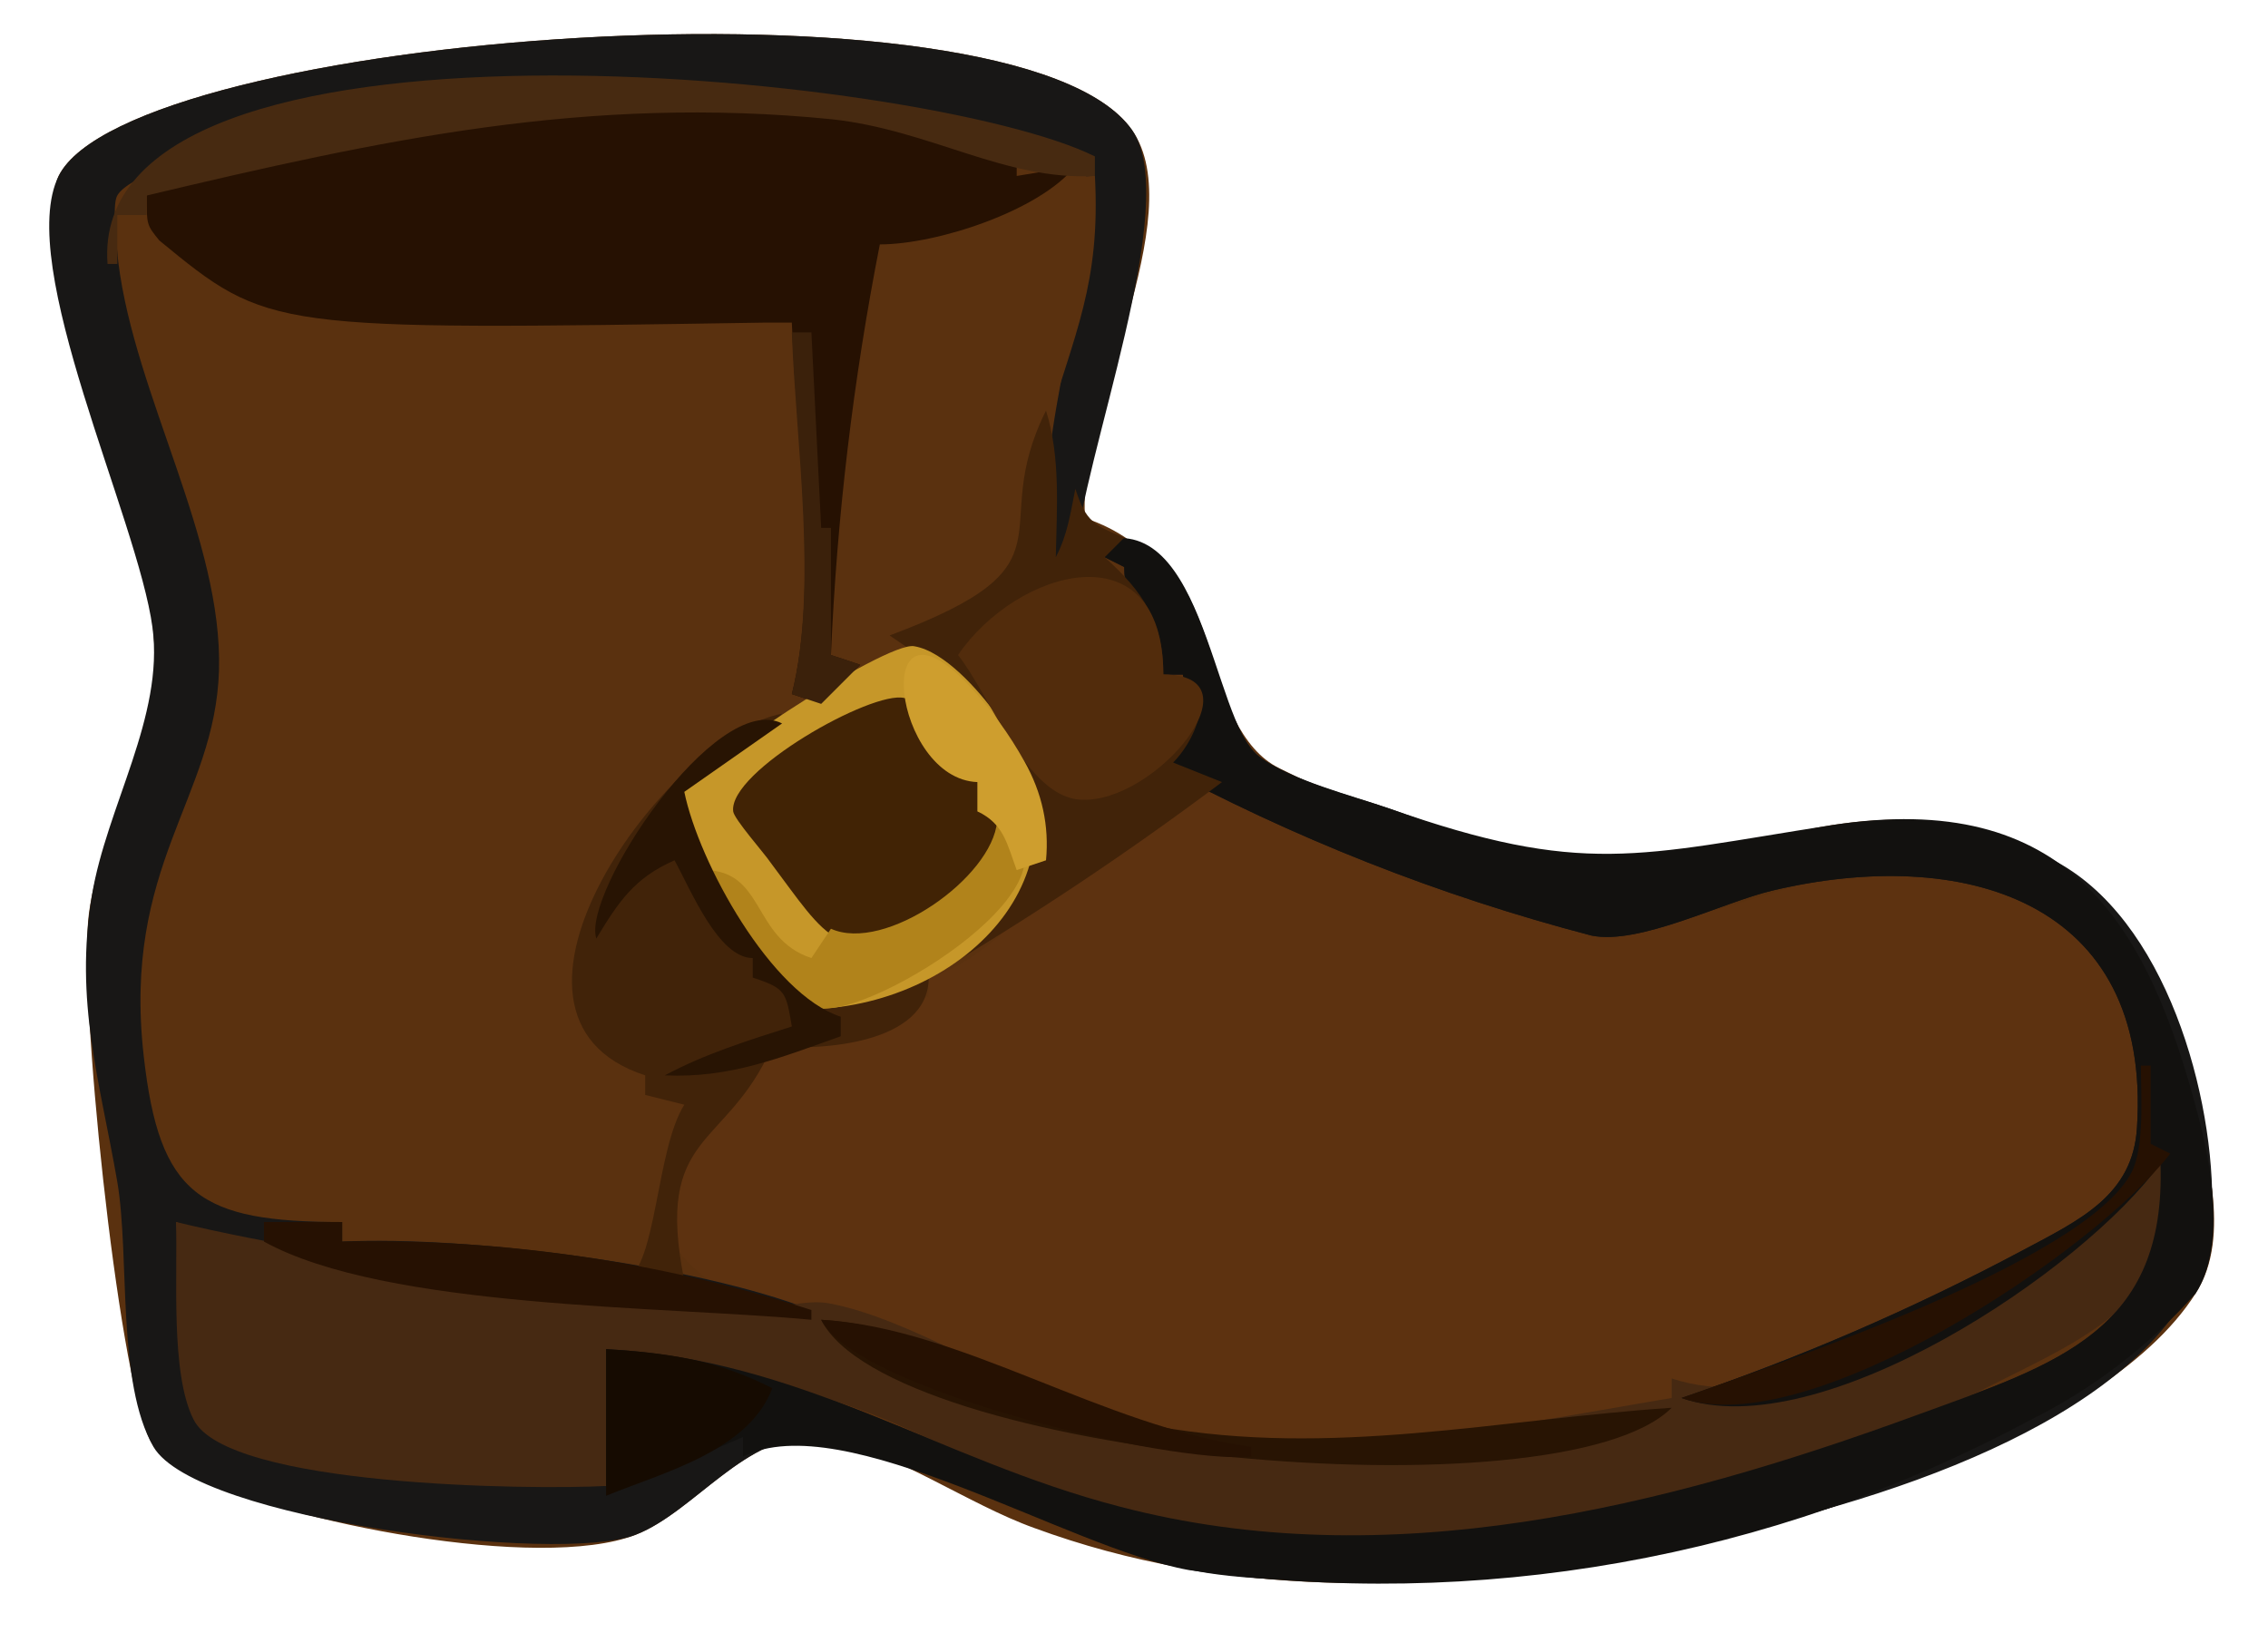
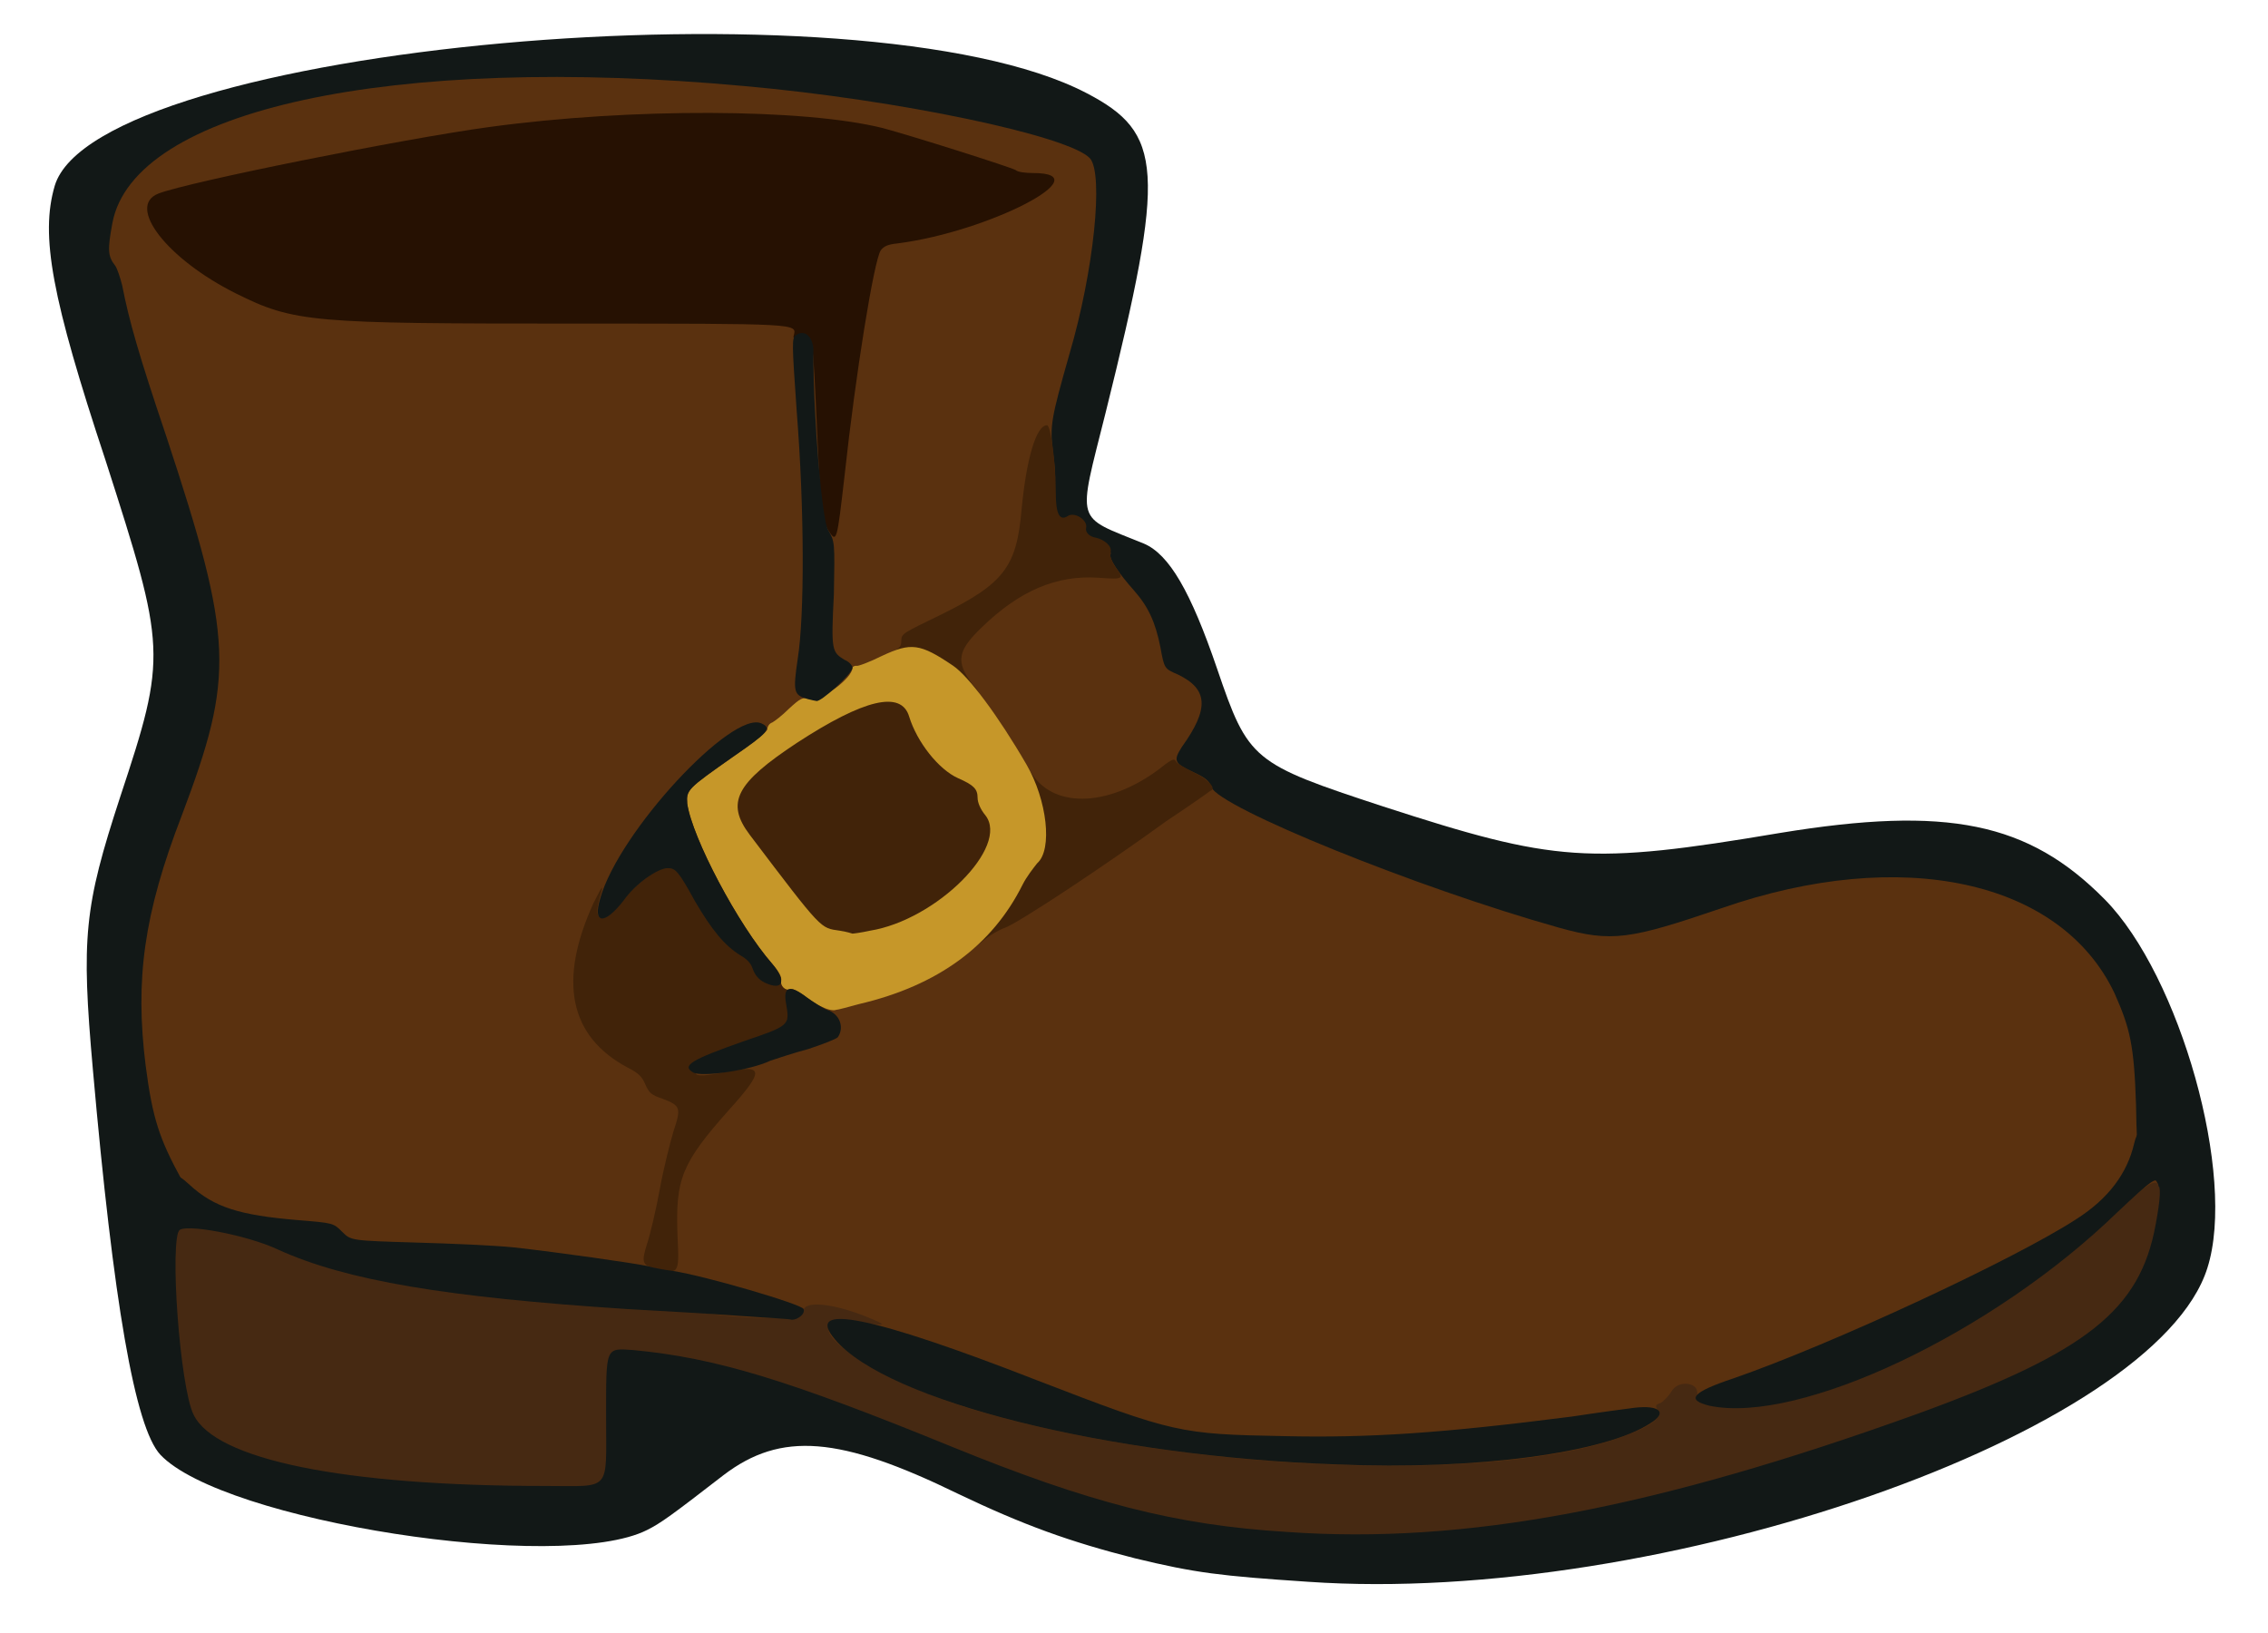
<svg xmlns="http://www.w3.org/2000/svg" viewBox="0 0 232 167" width="232" height="167">
-   <path fill="#5a310f" d="M111 53c13.9 4.6 11.7 21.6 19.9 25.6 9.5 4.8 25 10.1 35.6 10 7.5 0 13.7-3.1 20.9-4.2 20.6-3.2 32.9 7.8 36.8 27 1.3 6.1 4.2 15 .4 20.9-9.6 15.1-42.2 24.3-58.8 27.2-20.2 3.4-40.4 4-60-3.2-6.7-2.4-14.3-7.8-21-9.1-7.9-1.6-13.4 7.3-19.8 9.8-9.8 3.8-35.8-1.3-44.9-6-2-1-3.8-1.7-4.8-3.8-3.3-7.1-7.3-45.8-6.2-53.8 1.2-8.9 7.3-18.7 6.7-27.4-.9-13.9-8.7-27.3-10.3-41.1-.1-1.7-.2-5.5.5-6.9 7.3-14.6 98-21.5 109.8-4.7 6.1 8.8-5.7 29-4.8 39.7" />
-   <path fill="#5d3210" d="M174 143a97 97 0 0 0 48-25c1.1 15.2-7.4 18.2-19.7 24.4-26.1 13-59.9 20.1-88.8 12.7-8.9-2.4-16.2-7.4-24.7-10.6s-18-4.6-26.8-6.5v14c-7.4.4-38.8.1-42.2-6.8-2.4-4.7-1.6-14.9-1.8-20.2 20.3 4.8 41.4 5.9 62 9-18.2-4.4-13.9-18.8-1-27 1.7-1 6.4-.4 8.8-1.3 2.9-1.2 4.1-3.7 7.2-3.7v-2c9.7-2.7 17.3-18.4 27.4-18.9 12.3-.5 27.5 11.4 40 13.5 12.3 1.9 24.4-8.8 39.4-4.9q12.6 3 16.9 15.2c1 3.3 2.4 10.7.8 14.1-4.6 10.1-35 20.7-45.5 24" />
-   <path fill="#181716" d="M221 119c-7.8 10.9-34.8 29-49 24q18-6.1 34.9-15.1c5.8-3.1 11.3-5.6 11.7-12.6 1.5-23.3-17.9-28.8-37.3-24.2-5.1 1.2-13.6 5.6-18.5 4.6A200 200 0 0 1 118 78l4-3-1-6h-2c-1.6-3.4-4-7.2-4-11l-4-2c12.5-4.2 12.2 15.4 17.3 20.9 2.4 2.6 10.3 4.6 13.8 5.8 8.3 2.9 16.3 6.2 25.3 5.9 15.9-.4 24.8-8.2 41.4-1.2 12.1 5.1 17.5 23.4 17.5 35.5 0 31.8-79.3 41.7-102.8 38-12.8-2-31.1-13.3-40-13.9-7.2-.4-12.5 7.7-18.5 10-7.8 3-44.9-1.5-49.3-9-3.8-6.6-2.4-19.4-3.7-27.1-1.8-10.4-4.4-18.4-2.6-29.3 1.5-9.1 7.4-18.3 6.2-27.4C14.1 53 1.5 27.1 6 18c7.3-14.6 98-21.5 109.8-4.7 5.2 7.4-5.2 33.8-5.8 43.7h-3c-1.1-14 5.1-27 4-41a143 143 0 0 0-88.3-.9c-2.2.7-9.6 2.9-10.7 4.9-.6 1 0 5.5.1 6.8 1.7 13.7 10.7 28.4 10.3 41.8-.4 13.1-9.9 19.9-7.7 39.4 1.6 14.3 5.7 17 20.3 17v2c12.9-.6 35.9 2.3 48 7v1c-21-2.1-45.2-2.6-65-10 1.5 4.6.5 18.2 3 21 4.2 4.7 34.2 5.9 41 6v-14c20 1 34 11.3 52.5 16.1 27.4 7.2 55.8.1 81.7-9.4 14.3-5.2 25.4-8.6 24.8-25.7" />
-   <path fill="#462912" d="M171 141c19.1 6.4 49-23 51-23 1.1 15.2-7.4 18.2-19.7 24.4-26.1 13-59.9 20.1-88.8 12.7-8.9-2.4-16.2-7.4-24.7-10.6s-18-4.6-26.8-6.5v14c-7.5.4-38.8.1-42.2-6.8-2.4-4.7-1.6-14.9-1.8-20.2 19.3 4.6 39.4 6 59 8.6 2.7.4 5.2-.7 7.7-.3 8.3 1.5 18.7 8.4 27 11.2 19 6.5 40.2 1.7 59.3-1.5z" />
-   <path fill="#5a310f" d="M87 69c-5-5-2.2-38 2.7-43.3 3.5-3.9 17.1-7.7 22.3-7.7.6 11-2.1 16.1-5 26-1.3 4.5 1.3 8.5-2.1 13.1-2.8 3.8-7.6 5.6-10.9 8.9 4.8 3.7 9.4 7.9 11.9 13.6 4.3 9.9-12.7 25.2-22.1 23.6-5.9-1.1-18.5-20.2-11.6-25Q79.5 73.4 87 69" />
-   <path fill="#261102" d="M110 17c-3.7 4.6-14.2 8-20 8a280 280 0 0 0-5 42l3 1-4 4-3-1c2.8-11.1.4-26.4 0-38h-2.8c-50.7.8-50.7.8-61.9-8.4C15 23 15 23 15 20c19-11.4 69.8-16.8 89-4v2z" />
-   <path fill="#12110f" d="M221 119c-7.8 10.9-34.8 29-49 24q18-6.1 34.9-15.1c5.8-3.1 11.3-5.6 11.7-12.6 1.5-23.3-17.9-28.8-37.3-24.2-5.1 1.2-13.6 5.6-18.5 4.6A200 200 0 0 1 118 78l4-3-1-6h-2c-1.6-3.4-4-7.2-4-11l-4-2c12.1-6 12.9 17.9 17.8 21.4 3.5 2.5 9.3 3.9 13.3 5.3 19.9 7 25.4 4.8 45.3 1.7 24-3.7 32.3 9.8 37.5 29.9 1.3 5 2.8 13.2-.3 18a56 56 0 0 1-17.2 13.1 140 140 0 0 1-85.8 15.2c-12.3-2.2-35.3-16.8-45.6-11.6v-2l-14 6v-15c20 1 34 11.3 52.5 16.1 27.4 7.2 55.8.1 81.7-9.4 14.3-5.2 25.4-8.6 24.8-25.7" />
-   <path fill="#412309" d="M108 57c1.2-2.3 1.5-4.5 2-7 1.1 3.4 1.9 3.7 5 5l-2 2c3.9 3.5 6 6.6 6 12 6 0 3.7 6.3 1 9l5 2a319 319 0 0 1-30 20c0 6.8-11.1 7.5-16 7-4.7 10.7-12.1 8.6-9 24h-6c3.2-1.6 3.1-13.4 6-18l-4-1v-2c-18.8-6.1 2.3-34.8 14-37-3 3.3-6.3 5.6-10 8 .4 3.7 8.4 19.4 11 21 5.7 3.4 44.9-13.8 10-37 19.8-7.4 9.7-10.4 16-23 1.5 4.8 1.1 10 1 15" />
-   <path fill="#c69729" d="M83.8 103.2c-4.1-1.8-15.7-17-14.6-21.2.8-3 21.4-16.4 24.3-15.9 3.1.5 6.7 4.6 8.4 7 11 14.9-2.3 29.2-18.1 30.1" />
-   <path fill="#412305" d="M100 83h2c1.1 6-2.5 7.2-6.8 10.3-9.1 6.4-10.6 2.6-16.4-5.1-.6-.9-3.7-4.4-3.8-5.2-.5-4.1 14.2-12.4 17.5-11.6 4.3.9 2.4 6.9 7.5 8.6z" />
-   <path fill="#522c0c" d="M119 69c10.1 0-.8 13.2-8.4 12.8-5.6-.2-9.2-10.5-12.6-14.8 6-8.8 21-13.1 21 2" />
-   <path fill="#472a11" d="M12 27h-1C8.9-1.1 94.7 7.4 112 16v2c-9.2.5-16.8-4.7-26.9-5.8C60.1 9.7 39 14.3 15 20v2h-3z" />
-   <path fill="#281403" d="M171 144c-11.4 11.4-80 5-87-9 11.9.7 22.3 8.7 34.3 10.9 17.9 3.2 34.9-.7 52.7-1.9" />
-   <path fill="#160b01" d="M62 153v-15c6.4.4 11.3 1.1 17 4-2.4 6.4-11.1 8.6-17 11" />
-   <path fill="#b1831b" d="M72 89c6.3 0 4.9 7 11 9l2-3c5.5 2.5 16.5-5.2 17-11 10.9 5.4-12.7 20.1-18.1 19.1-4.8-.8-9.5-10.3-11.9-14.1" />
-   <path fill="#281403" d="M68 110c4.1-2.2 8.6-3.6 13-5-.6-3.5-.6-3.9-4-5v-2c-3.5 0-6.3-6.9-8-10-4.1 1.8-5.7 4.2-8 8-1.5-4.6 12.2-25.4 19-22l-10 7c1.5 7.3 8.9 20.7 16 23v2c-6.2 2.2-11.3 4.3-18 4" />
-   <path fill="#ce9e2e" d="M104 89c-1-2.7-1.3-4.7-4-6v-3c-8.7-.3-11-20.6-.9-9.9a39 39 0 0 1 5.7 7.8q2.7 4.8 2.2 10.1z" />
-   <path fill="#261102" d="M172 143c9.9-3.5 41.1-13.9 46-23 1.4-2.6 1-8 1-11h1v8l2 1c-7.8 10.1-37.1 29.6-50 25m-89-8c-14.8-1.4-43.5-1.1-56-8v-2h8v2a147 147 0 0 1 48 7zm1 0c14.3.8 28.7 10.9 44 13v1c-8.4.8-40.5-6.9-44-14" />
-   <path fill="#3b210b" d="m88 68-4 4-3-1c2.7-10.9.4-25.7 0-37h2l1 20h1v13z" />
+   <path class="c-outline" fill="#121817" d="M133.8 161.8C124.8 161.2 122.3 160.9 116.1 159.4C109.4 157.7 104.7 156 98 152.8C85.9 146.9 79.9 146.4 74 150.9C68.7 155 67.6 155.8 66.2 156.5C57.3 161 22.8 155.6 16.4 148.8C13.8 146 11.6 133.2 9.5 109.4C8.3 95.9 8.6 92.8 12.3 81.5C17.1 67 17 66.4 10.8 47.1C5.3 30.5 4.1 24.1 5.6 19C9.9 4.7 88.2 -2.4 111.1 9.5C119 13.6 119.3 17.3 113.1 42.2C110.2 53.8 109.9 52.7 117 55.6C119.6 56.7 121.8 60.5 124.5 68.4C127.7 77.8 128.1 78.1 141.5 82.5C159.1 88.2 162.5 88.5 182.1 85.2C199.2 82.4 207.5 84.1 215.3 92C223 99.8 228.8 120.3 225.8 129.7C220.5 146.6 169.8 164.3 133.8 161.8Z" />
+   <path class="c-boot" fill="#5a310f" d="M136.8 152.8C110.9 151.6 89.8 146.2 83.3 139.1C82.2 137.9 82.1 137.9 80.6 137.8C75.5 137.7 69.7 137.1 68.3 136.8C61.3 134.9 59.1 134.4 54.3 133.7C51.3 133.3 46.9 132.7 44.4 132.4C41.9 132 37.2 131.2 33.9 130.6C30.6 130 26 129.3 23.6 129C17.8 128.3 18.3 128.4 18.3 127.2C18.3 126.6 18.5 125.7 18.8 125.1C19.4 123.8 19.4 122.1 18.6 120.7C16.3 116.5 15.6 114.4 14.9 109C13.8 100.2 14.7 93.5 18.6 83.4C24 69.1 23.9 65.5 17 44.6C14.2 36.3 13.2 32.8 12.5 29.2C12.3 28.4 12 27.5 11.8 27.2C11 26.2 11 25.5 11.5 22.8C13.7 11.2 40.1 5.5 76.1 8.8C91.9 10.2 109.4 13.9 111.5 16.2C112.9 17.8 111.9 27.7 109.4 36.2C107.5 42.9 107.4 43.5 107.7 46.2C107.9 47.5 108 48.9 107.9 49.3C107.8 49.8 107.6 51.4 107.5 52.9C107.4 54.4 107.2 55.9 107.1 56.2C107 56.7 107 56.7 108.4 56.4C111 55.7 113.9 55.9 113.6 56.7C113.4 57.1 114.4 58.6 116 60.4C117.5 62.1 118.2 63.7 118.7 66.2C119.1 68.4 119.1 68.4 120.5 69C123.6 70.5 123.7 72.5 120.9 76.4C120 77.8 120.1 78.1 122.1 79C123.4 79.6 123.7 79.9 123.9 80.5C124.7 82.6 144.9 90.8 159.5 94.9C164.9 96.4 166.7 96.1 176.1 92.9C194.5 86.5 210.8 90 216.3 101.6C217.9 105.2 218.3 106.9 218.5 113C218.6 118.8 218.7 119.2 220.2 120.4C223.9 123.5 211.9 133.9 195.6 141.9C187.2 146 179.7 147.7 174.4 146.6C172.6 146.3 172.6 146.3 171.4 147.4C167.6 151.1 151.8 153.6 136.8 152.8Z" />
+   <path class="c-sole" fill="#462912" d="M131.6 156.7C120.2 156 111.4 153.7 97.4 148C80.5 141.1 73.2 138.9 64.8 138.1C61.9 137.9 62 137.7 62 145C62 152.7 62.6 152 55.8 152C35.1 152 22 149.3 19.8 144.7C18.4 141.9 17.3 126.8 18.4 125.7C18.8 125.3 25.9 126.2 33.9 127.6C40.3 128.8 43.9 129.3 51.9 130.4C58.2 131.2 62.4 132 66.7 133.3C72.1 134.8 82.2 135.4 82.2 134.1C82.2 133 85.3 133.3 88.9 134.8C90.8 135.6 90.8 135.6 87.8 135.3C79.9 134.4 88.6 140.9 99.6 144.2C121.1 150.6 153.3 151.9 166.4 146.8C169 145.8 170 145 169.6 144.3C169.3 143.8 169.3 143.7 169.9 143.5C170.2 143.3 170.7 142.8 171 142.3C171.7 141.1 173.9 141.4 173.6 142.7C173.1 144.4 180.5 144.3 186.2 142.5C196.4 139.2 208.5 131.8 216.7 123.9C221 119.7 221.5 119.9 220.5 125.3C218.9 134 213.5 138.3 196.2 144.6C169.3 154.3 149.9 158 131.6 156.7Z" />
+   <path class="c-boot-inside" fill="#261102" d="M84.7 54.2C84.1 53.1 84 53.1 83.6 44.4C83.1 33.7 83.2 34.4 82 34.6C81.2 34.7 81.1 34.6 81.2 34.3C81.5 33.1 81.8 33.1 58.6 33.1C31.9 33.1 30.1 33 24.1 30C17.1 26.5 12.9 21.1 16.2 19.8C19.3 18.6 41.2 14.2 50 13C64.6 11 82.3 11.1 90.3 13.1C93.3 13.9 103.4 17.1 103.9 17.4C104.1 17.6 104.9 17.7 105.7 17.7C112.7 17.7 101.2 23.7 91.8 24.9C90.8 25 90.4 25.2 90.1 25.6C89.4 26.6 87.5 38.4 86.4 48.6C85.6 55.5 85.6 55.6 84.7 54.2Z" />
+   <path class="c-strap" fill="#412309" d="M66.9 129.7C65.7 129.4 65.6 129.1 66.2 127.2C66.5 126.3 67.1 123.8 67.5 121.6C67.9 119.4 68.6 116.7 68.9 115.7C69.7 113.3 69.6 113.1 67.8 112.4C66.6 112 66.4 111.8 66 110.9C65.7 110.2 65.4 109.8 64.2 109.2C58.2 106 57.1 100.3 60.7 92.4C61.7 90.4 61.8 90.3 61.3 92C60.6 94.5 61.9 94.6 63.7 92.1C64.8 90.7 66.7 89.2 67.8 88.8C69.5 88.1 71.3 85.4 70.8 84.1C70.4 82.8 70.6 82.4 71.7 82.7C72.2 82.8 72.2 82.7 72.2 82C72.2 80.2 73.7 78.3 76.7 76.2C77.6 75.6 78.4 74.9 78.5 74.6C78.7 74 82.4 71.7 83.4 71.6C83.7 71.6 84.3 71.3 84.7 71C85.8 70.1 87.2 69.5 89 69C90.7 68.6 90.8 68.6 90.3 68.1C89.5 67.5 89.6 67.4 91 66.8C92.1 66.3 92.2 66.1 92.2 65.5C92.2 64.8 92.5 64.7 96.2 62.9C102.7 59.7 104 58 104.5 52.1C105 46.9 106 43.5 107.1 43.5C107.5 43.5 108 47.4 108 50.4C108 52.6 108.4 53.3 109.2 52.8C109.9 52.3 111.3 53.2 111.1 54C111 54.4 111.4 54.9 112.1 55C113 55.2 113.8 55.9 113.6 56.5C113.5 56.9 113.7 57.4 114.1 58C115 59.2 115 59.3 112.4 59.1C108.1 58.8 104.3 60.4 100.4 64.2C97.9 66.6 97.8 67.7 99.4 69.9C100.2 70.8 100.3 71.1 100 71.3C99.1 71.8 97.3 71.6 96.2 70.9C95 70.1 94.9 70.1 95.3 70.9C95.5 71.3 95.9 72.2 96.1 72.9C96.7 74.6 98.2 76.4 99.9 77.1C101.2 77.7 102.7 79.1 102.9 80.1C102.9 80.4 103 80.8 103.1 81.1C103.1 81.4 103.2 81.2 103.2 80.7C103.3 78.3 104.5 77.3 105.4 78.9C107.6 82.7 113.2 82.6 118.4 78.8C119.8 77.7 120.1 77.5 120.3 77.9C120.4 78.1 121.3 78.6 122.1 79C123.6 79.7 124.5 80.7 123.8 80.9C123.7 81 121.7 82.4 119.3 84C113.1 88.5 104.2 94.4 102.8 94.9C102.2 95.1 101.2 95.7 100.6 96.2L99.6 97L99.2 96.2C99.1 95.8 99 95 99.1 94.5L99.2 93.5L97.6 94.6C92 98.7 85 99.5 81.7 96.6C80.5 95.5 80.5 95.7 81.6 97.1C82.8 98.4 82.7 98.4 83.7 99.2C86.1 101 85.8 104.1 83.4 102.7C82.2 102 81.2 102.6 80.5 104.3C80.4 104.8 79.9 105.2 79.4 105.4C78.9 105.6 77.8 106.3 76.8 107C74.9 108.5 72.9 109.5 71.9 109.5C71.6 109.5 71.2 109.6 71.2 109.8C71.2 110.1 72.1 110.1 74.5 109.6C78.1 108.9 78.2 109.5 74.6 113.5C69.7 119 69.1 120.6 69.3 126.3C69.5 130.4 69.5 130.4 66.9 129.7Z" />
+   <path class="c-buckle" fill="#c69729" d="M84.1 103C83.6 102.8 82.7 102.2 82.2 101.8C81.6 101.4 81.1 101.1 80.9 101.2C80.3 101.4 79.8 100.8 79.9 100.3C80 100 79.7 99.4 79 98.6C75.5 94.6 70.8 85.7 70.3 82.2C70.2 80.8 70.3 80.7 75 77.4C77.3 75.8 78.4 74.9 78.5 74.6C78.5 74.3 78.7 74 79 73.9C79.2 73.8 80 73.2 80.7 72.5C81.9 71.4 82.1 71.3 82.8 71.5C83.9 71.8 87.2 69.4 87.2 68.3C87.2 68.2 87.4 68.1 87.6 68.1C87.7 68.2 89 67.7 90.2 67.1C93.2 65.7 94.1 65.8 97.5 68.1C99.1 69.2 102.1 73.2 105 78.2C107.1 81.8 107.7 86.9 106.1 88.3C105.7 88.8 105 89.7 104.6 90.5C101.5 96.7 96 100.8 87.9 102.7C86.8 103 85.7 103.3 85.5 103.3C85.3 103.4 84.7 103.3 84.1 103ZM89 95.2C95.8 94.1 103.3 86.6 100.8 83.4C100.3 82.8 100 82.1 100 81.6C100 80.7 99.6 80.3 98 79.6C96 78.7 93.8 75.9 93 73.3C92.2 70.6 88.4 71.5 81.5 76C75.3 80.1 74.2 82.1 76.7 85.4C84.2 95.3 83.9 94.9 85.9 95.2C86.6 95.3 87.2 95.5 87.2 95.5C87.3 95.5 88.1 95.4 89 95.2Z" />
+   <path class="c-outline" fill="#121817" d="M82.6 71.5C81.2 71.1 81.1 70.8 81.6 67.4C82.3 63 82.3 52.2 81.5 42.1C81 35 81 34.6 81.4 34.3C82.3 33.6 83.3 34.5 83.2 36.1C83.2 42.9 84.1 53.2 84.7 54.2C85.4 55.4 85.4 55.4 85.3 60.8C85 66.6 85.1 66.7 86.4 67.5C86.9 67.7 87.2 68.1 87.2 68.3C87.2 68.9 83.9 71.9 83.5 71.7C83.4 71.7 83 71.6 82.6 71.5Z" />
+   <path class="c-outline" fill="#121817" d="M78.2 100.5C77.6 100.2 77.2 99.7 77 99.1C76.8 98.5 76.4 98.1 75.7 97.7C74.1 96.7 72.8 95.1 71.1 92.2C69.4 89.1 69.1 88.8 68.3 88.8C67.3 88.8 65 90.4 63.8 92.1C61.8 94.7 60.6 94.5 61.4 91.9C63.3 85.1 74.9 72.6 77.9 74C79 74.5 78.5 75 75 77.4C70.3 80.7 70.2 80.8 70.3 82.2C70.8 85.7 75.5 94.6 79 98.6C80.5 100.4 80.1 101.4 78.2 100.5Z" />
+   <path class="c-outline" fill="#121817" d="M70.9 109.7C69.7 109 70.7 108.4 76.1 106.5C80.8 104.9 80.8 104.9 80.4 102.6C80.1 100.9 80.8 100.7 82.5 102C83.2 102.5 84.1 103.1 84.6 103.3C85.9 103.7 86.4 105.1 85.7 106.1C85.5 106.3 84.2 106.8 82.7 107.3C81.2 107.7 79.4 108.3 78.8 108.5C76.7 109.5 71.8 110.2 70.9 109.7Z" />
+   <path class="c-outline" fill="#121817" d="M174.9 143.8C172.4 143.2 173.1 142.4 177.3 141C187.4 137.5 206.1 128.8 212.4 124.7C215.7 122.6 217.6 120 218.3 117C218.6 115.7 219.1 115.3 219.4 116.3C219.4 116.6 219.5 117.2 219.6 117.6C219.7 118 220.1 118.8 220.6 119.4C221.2 120.3 221.3 120.6 221.1 121.1C220.9 121.5 220.8 121.5 220.8 121.2C220.7 120.2 220.1 120.7 216.6 124C203.8 136.4 184.1 145.7 174.9 143.8Z" />
+   <path class="c-outline" fill="#121817" d="M75.6 134.6C72.9 134.4 67.7 134.1 64.1 133.9C45.7 132.7 35.4 131 28.4 127.8C25.2 126.3 18.7 125.1 18.3 125.9C17.9 126.7 17.7 125.5 18 124.2C18.3 123.2 18.3 122.7 18.1 121.9C17.5 120 17.9 119.8 19.4 121.2C21.9 123.5 24.5 124.3 30.4 124.8C34.1 125.1 34.1 125.1 35 126C35.9 126.9 35.9 126.9 42.5 127.1C46.2 127.2 50.7 127.4 52.6 127.6C57.1 128.1 64.8 129.2 66.2 129.5C66.9 129.7 68 129.9 68.8 130C72.1 130.5 82 133.4 82.2 133.9C82.4 134.4 81.6 135 81 135C80.8 134.9 78.4 134.8 75.6 134.6Z" />
+   <path class="c-outline" fill="#121817" d="M136.8 149.8C113.3 149 90.7 143.3 85.4 137C82.2 133.2 89.2 134.6 106.1 141.2C120.1 146.6 120.7 146.7 131.3 146.9C140.1 147.1 147.5 146.6 160.8 144.9C163.4 144.5 166.4 144.1 167.2 144C169.8 143.7 170.6 144.5 168.8 145.6C164.2 148.6 151.1 150.4 136.8 149.8Z" />
</svg>
